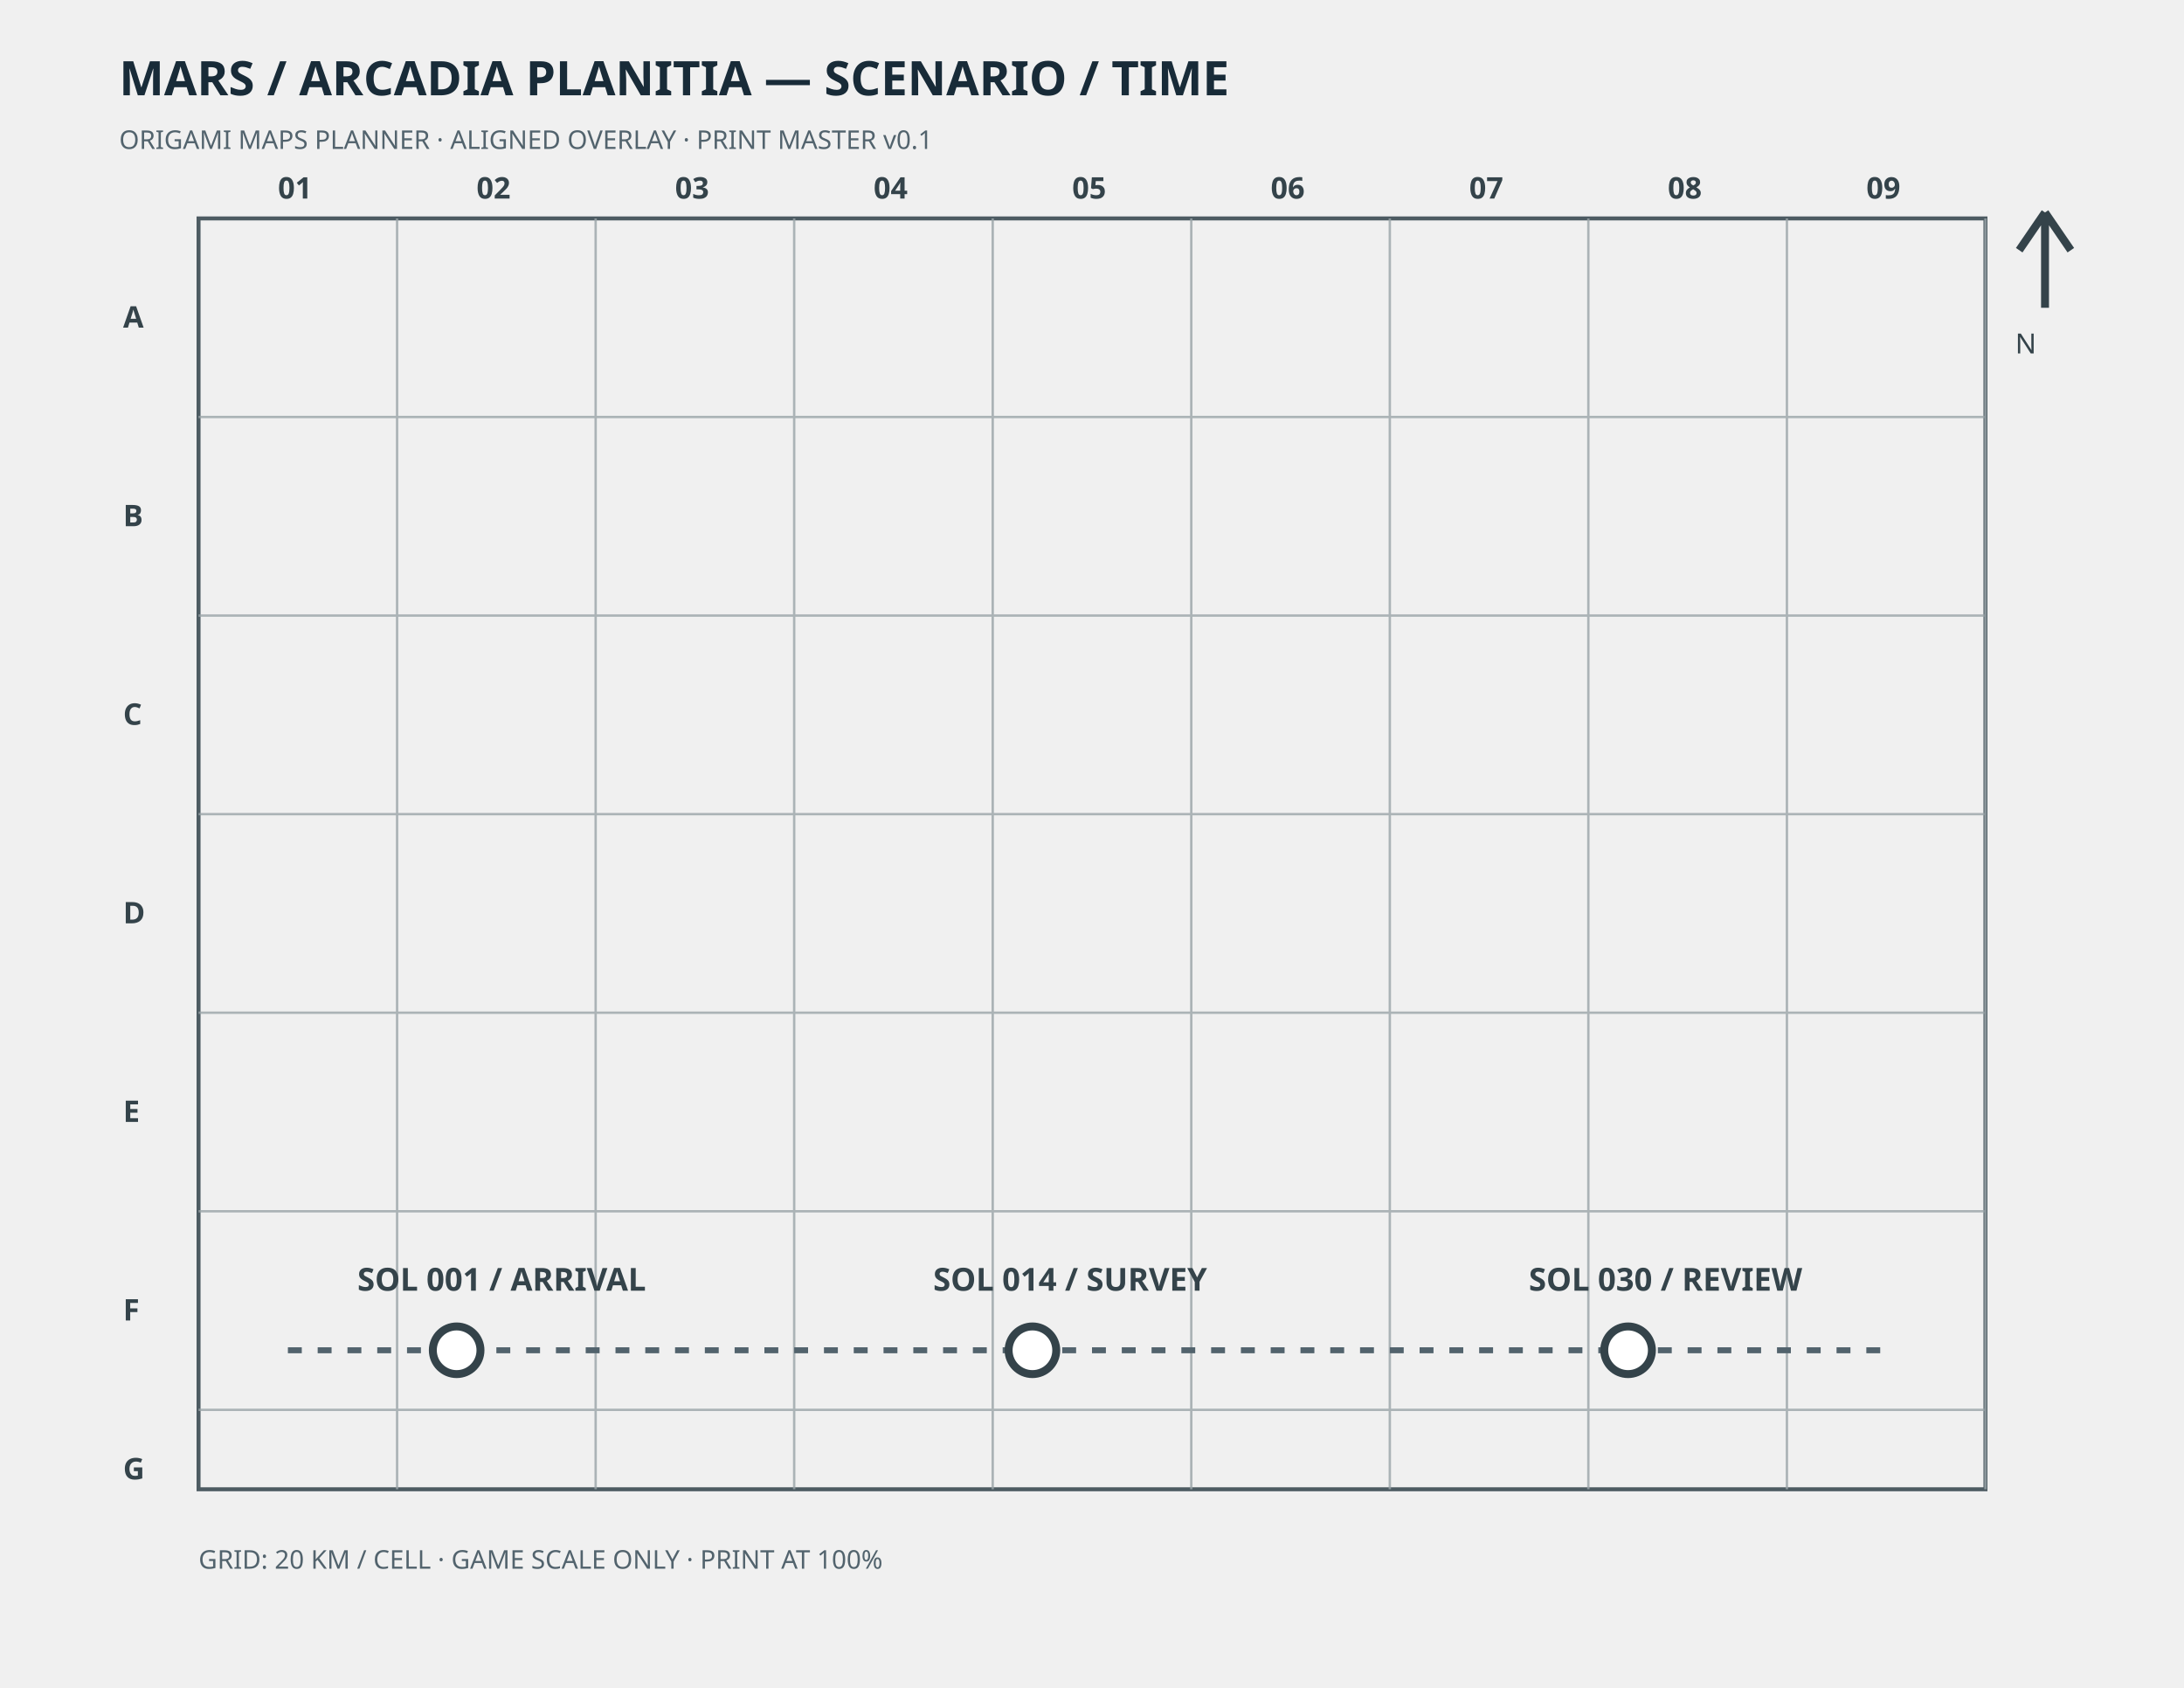
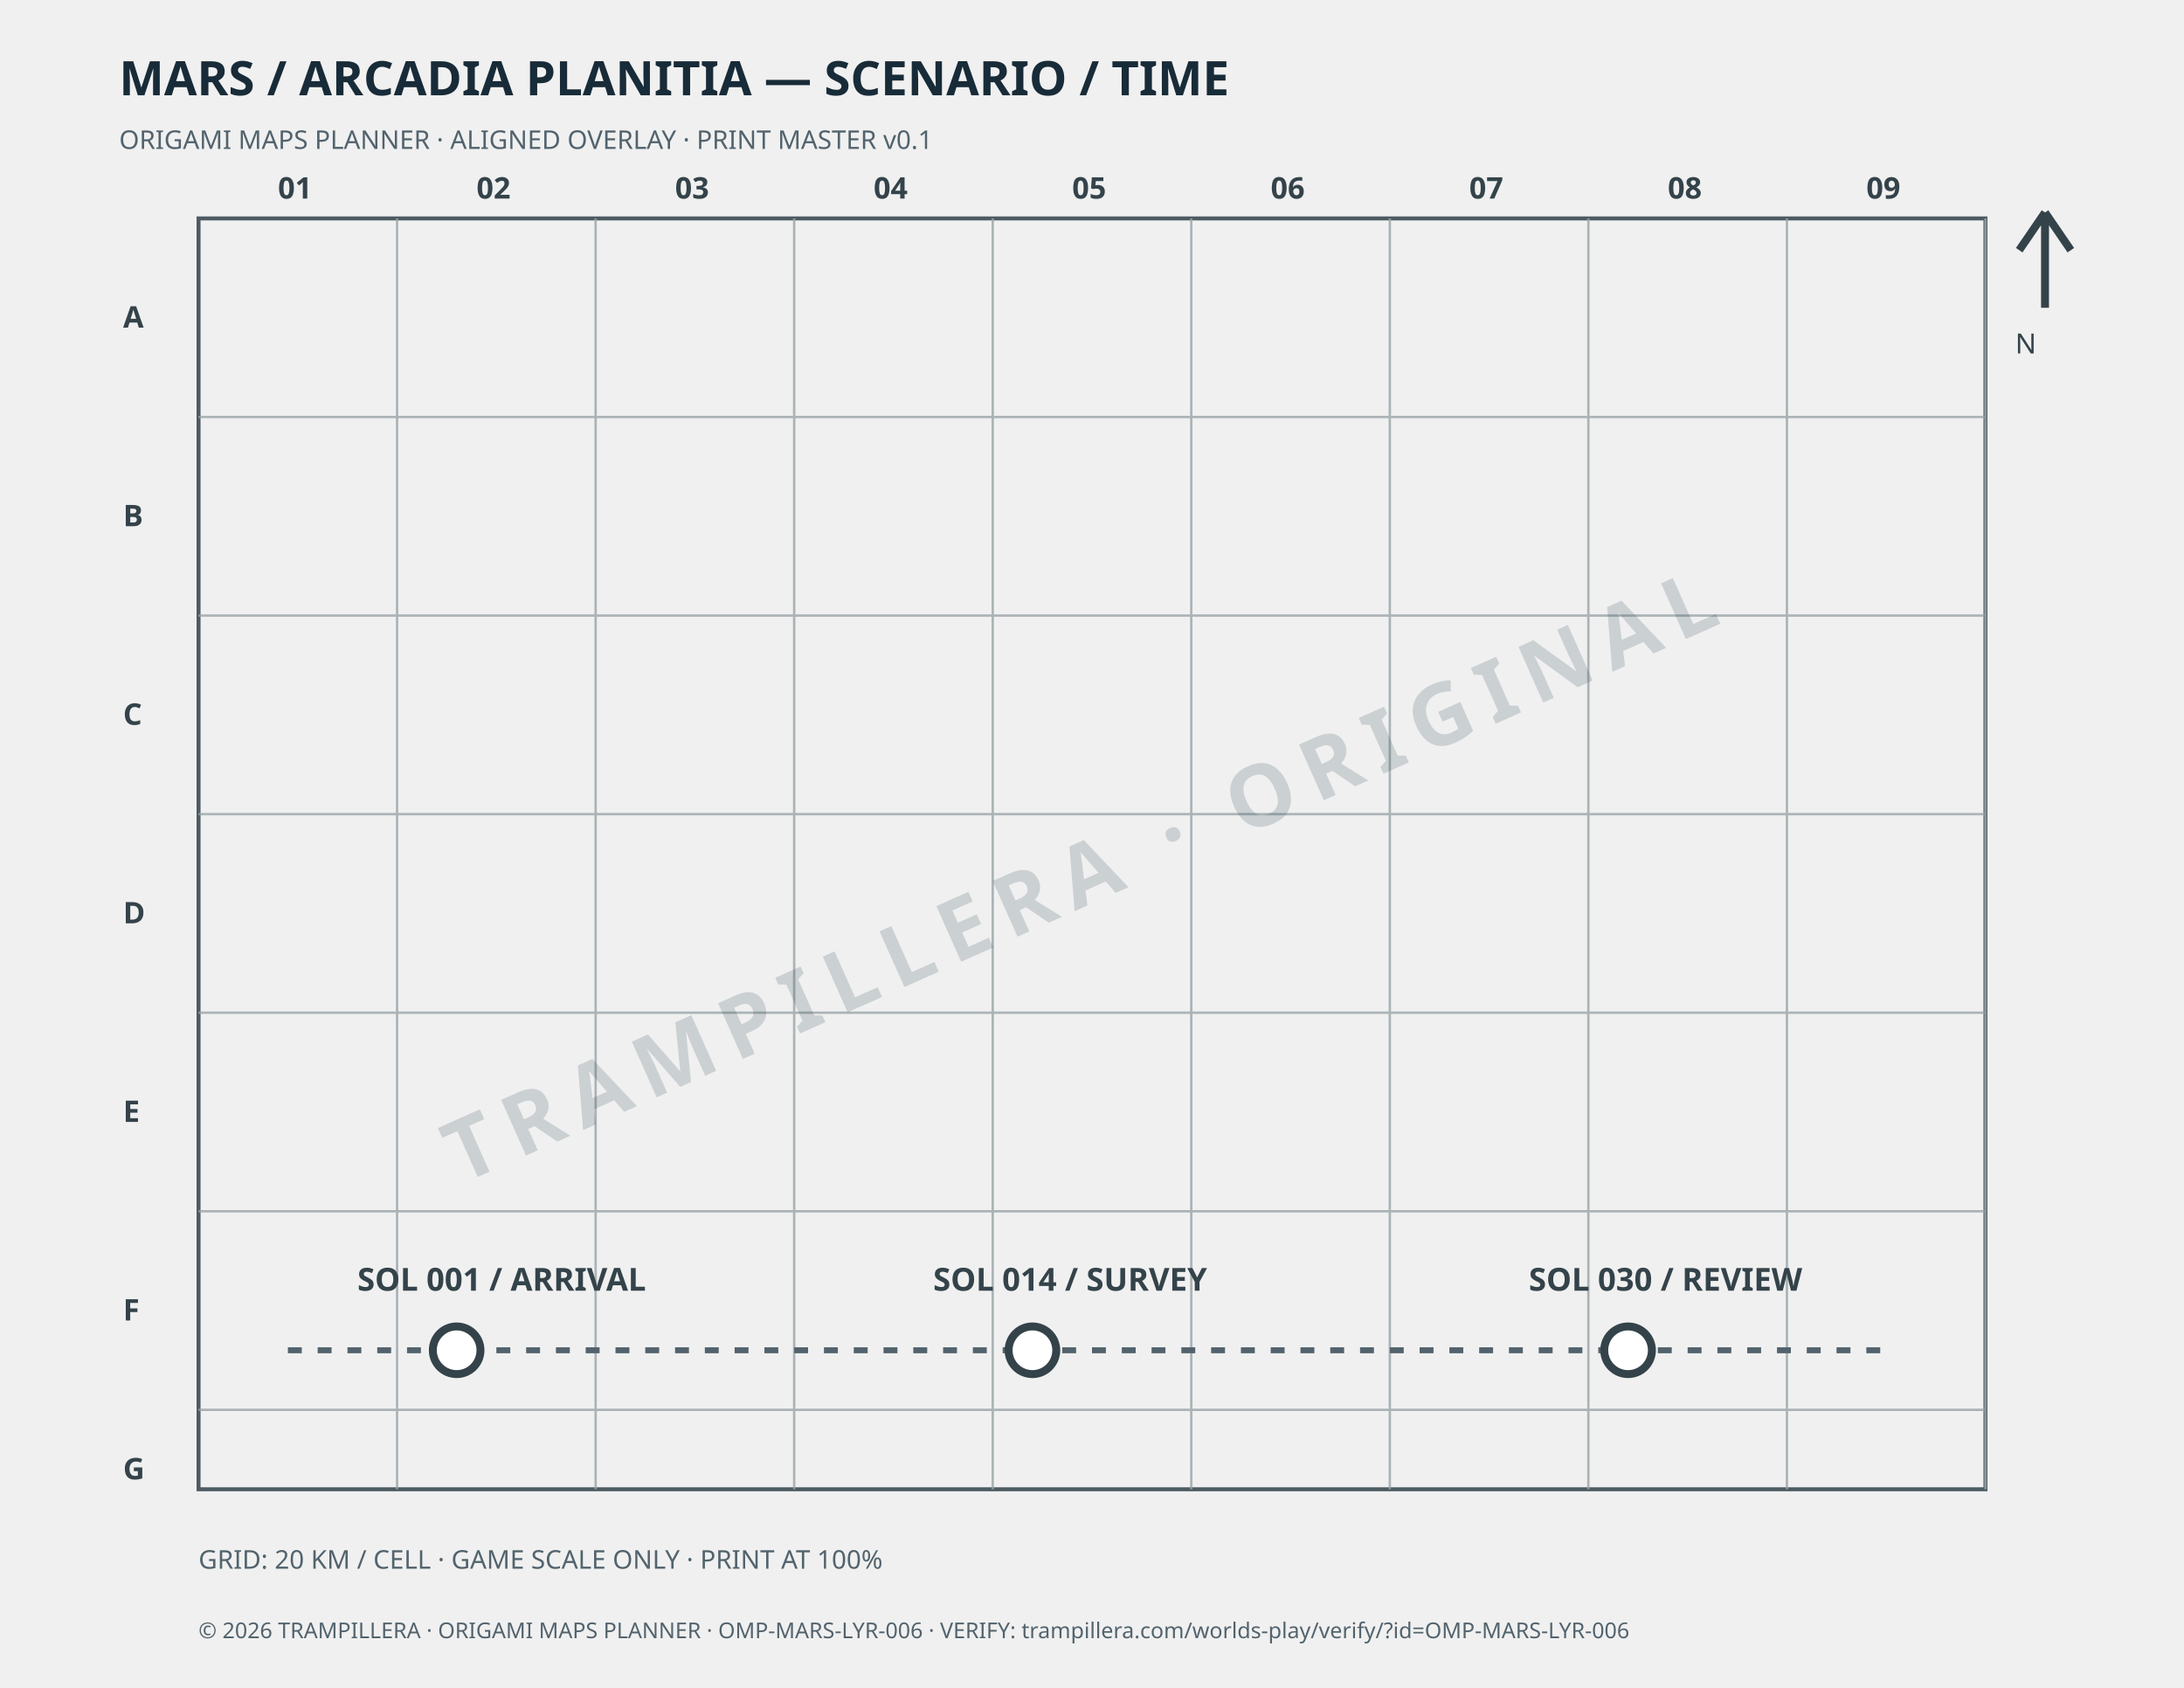
<svg xmlns="http://www.w3.org/2000/svg" width="3300" height="2550" viewBox="0 0 1100 850" role="img" aria-labelledby="t d">
  <text x="60" y="48" font-family="sans-serif" font-size="24" font-weight="700" fill="#182b38">MARS / ARCADIA PLANITIA — SCENARIO / TIME</text>
  <text x="60" y="75" font-family="sans-serif" font-size="13" fill="#52636d">ORIGAMI MAPS PLANNER · ALIGNED OVERLAY · PRINT MASTER v0.1</text>
  <rect x="100" y="110" width="900" height="640" fill="none" stroke="#4d5b62" stroke-width="2" />
  <g fill="none" stroke="#9aa4a8" stroke-width="1.2" opacity=".8">
    <path d="M200 110V750M300 110V750M400 110V750M500 110V750M600 110V750M700 110V750M800 110V750M900 110V750M1000 110V750M100 210H1000M100 310H1000M100 410H1000M100 510H1000M100 610H1000M100 710H1000" />
  </g>
  <g font-family="sans-serif" font-size="15" font-weight="700" fill="#34434a">
    <text x="140" y="100">01</text>
    <text x="240" y="100">02</text>
    <text x="340" y="100">03</text>
    <text x="440" y="100">04</text>
    <text x="540" y="100">05</text>
    <text x="640" y="100">06</text>
    <text x="740" y="100">07</text>
    <text x="840" y="100">08</text>
    <text x="940" y="100">09</text>
    <text x="62" y="165">A</text>
    <text x="62" y="265">B</text>
    <text x="62" y="365">C</text>
    <text x="62" y="465">D</text>
    <text x="62" y="565">E</text>
    <text x="62" y="665">F</text>
    <text x="62" y="745">G</text>
  </g>
  <path d="M1030 155v-48m0 0l-13 19m13-19l13 19" stroke="#34434a" stroke-width="4" fill="none" />
  <text x="1015" y="178" font-family="sans-serif" font-size="14" fill="#34434a">N</text>
  <text x="100" y="790" font-family="sans-serif" font-size="13" fill="#52636d">GRID: 20 KM / CELL · GAME SCALE ONLY · PRINT AT 100%</text>
  <path d="M145 680H950" stroke="#52636d" stroke-width="3" stroke-dasharray="7 8" />
  <g fill="#fff" stroke="#34434a" stroke-width="4">
    <circle cx="230" cy="680" r="12" />
    <circle cx="520" cy="680" r="12" />
    <circle cx="820" cy="680" r="12" />
  </g>
  <g font-family="sans-serif" font-size="16" font-weight="700" fill="#34434a">
    <text x="180" y="650">SOL 001 / ARRIVAL</text>
    <text x="470" y="650">SOL 014 / SURVEY</text>
    <text x="770" y="650">SOL 030 / REVIEW</text>
  </g>
+   <text x="100" y="825" font-family="sans-serif" font-size="11" fill="#52636d">© 2026 TRAMPILLERA · ORIGAMI MAPS PLANNER · OMP-MARS-LYR-006 · VERIFY: trampillera.com/worlds-play/verify/?id=OMP-MARS-LYR-006</text>
+   <g id="trampillera-visible-watermark" pointer-events="none" opacity=".18">
+     <text x="550" y="455" text-anchor="middle" transform="rotate(-24 550 455)" font-family="sans-serif" font-size="43" font-weight="700" letter-spacing="7" fill="#243b49">TRAMPILLERA · ORIGINAL</text>
+   </g>
</svg>
